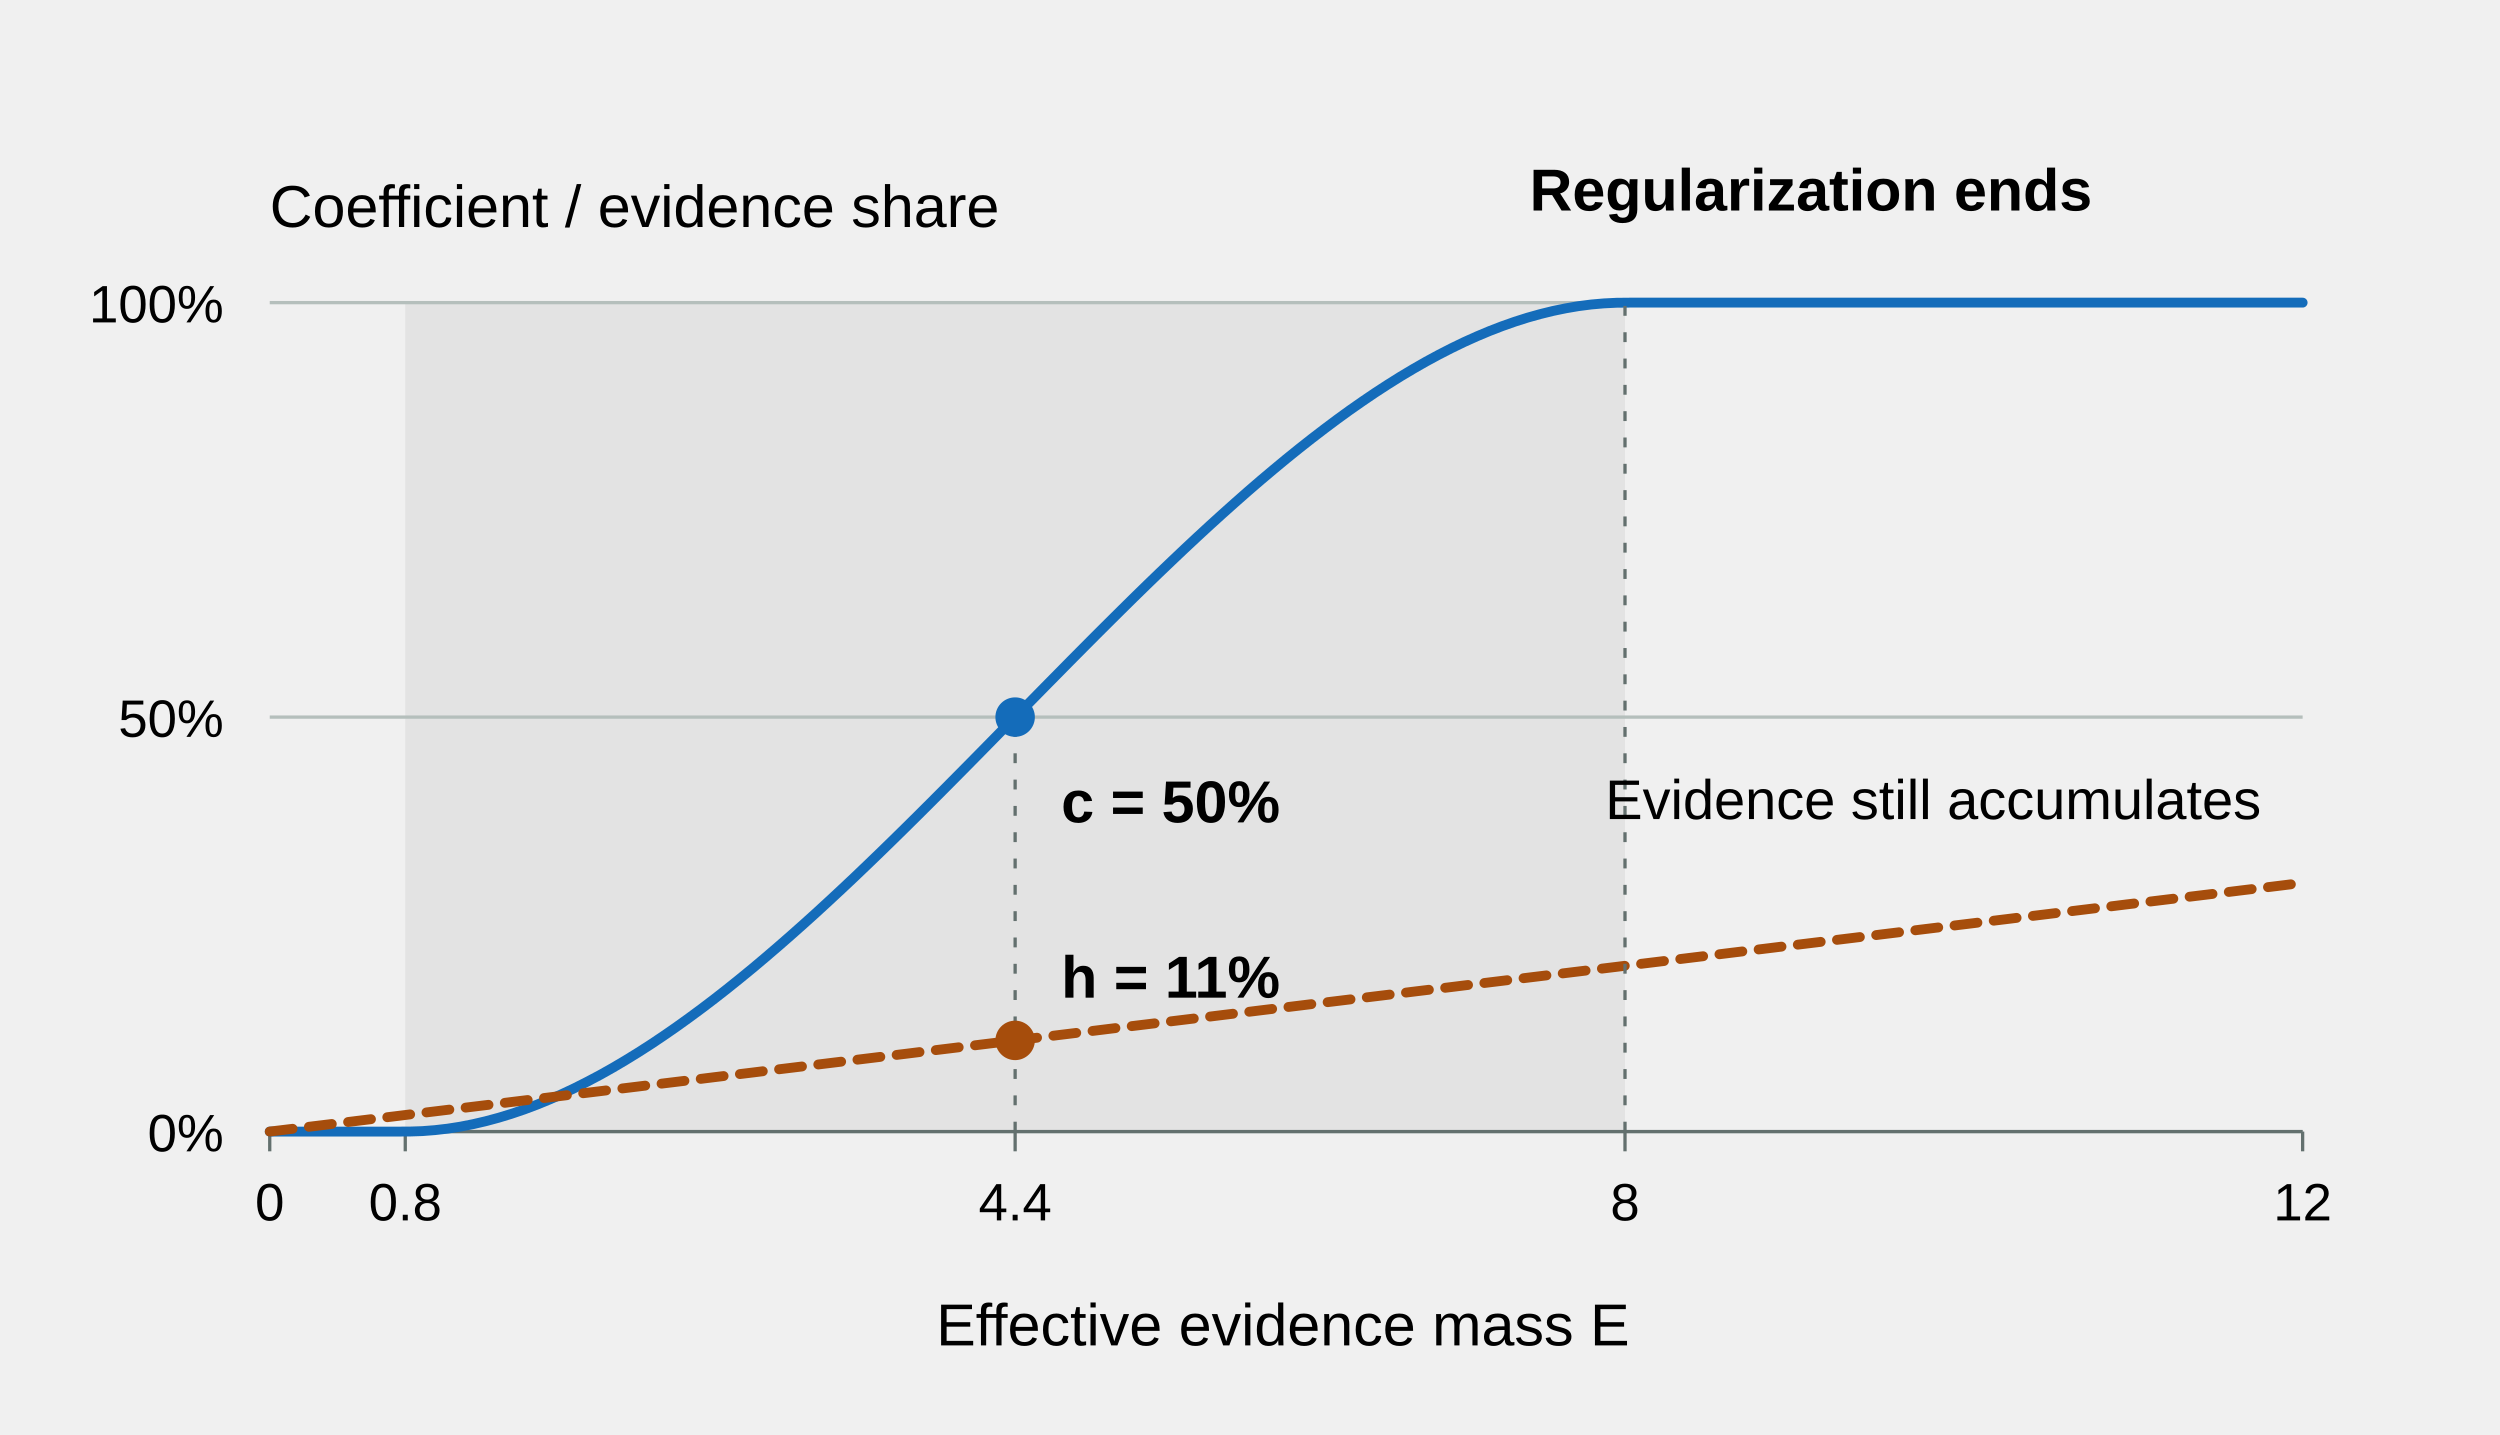
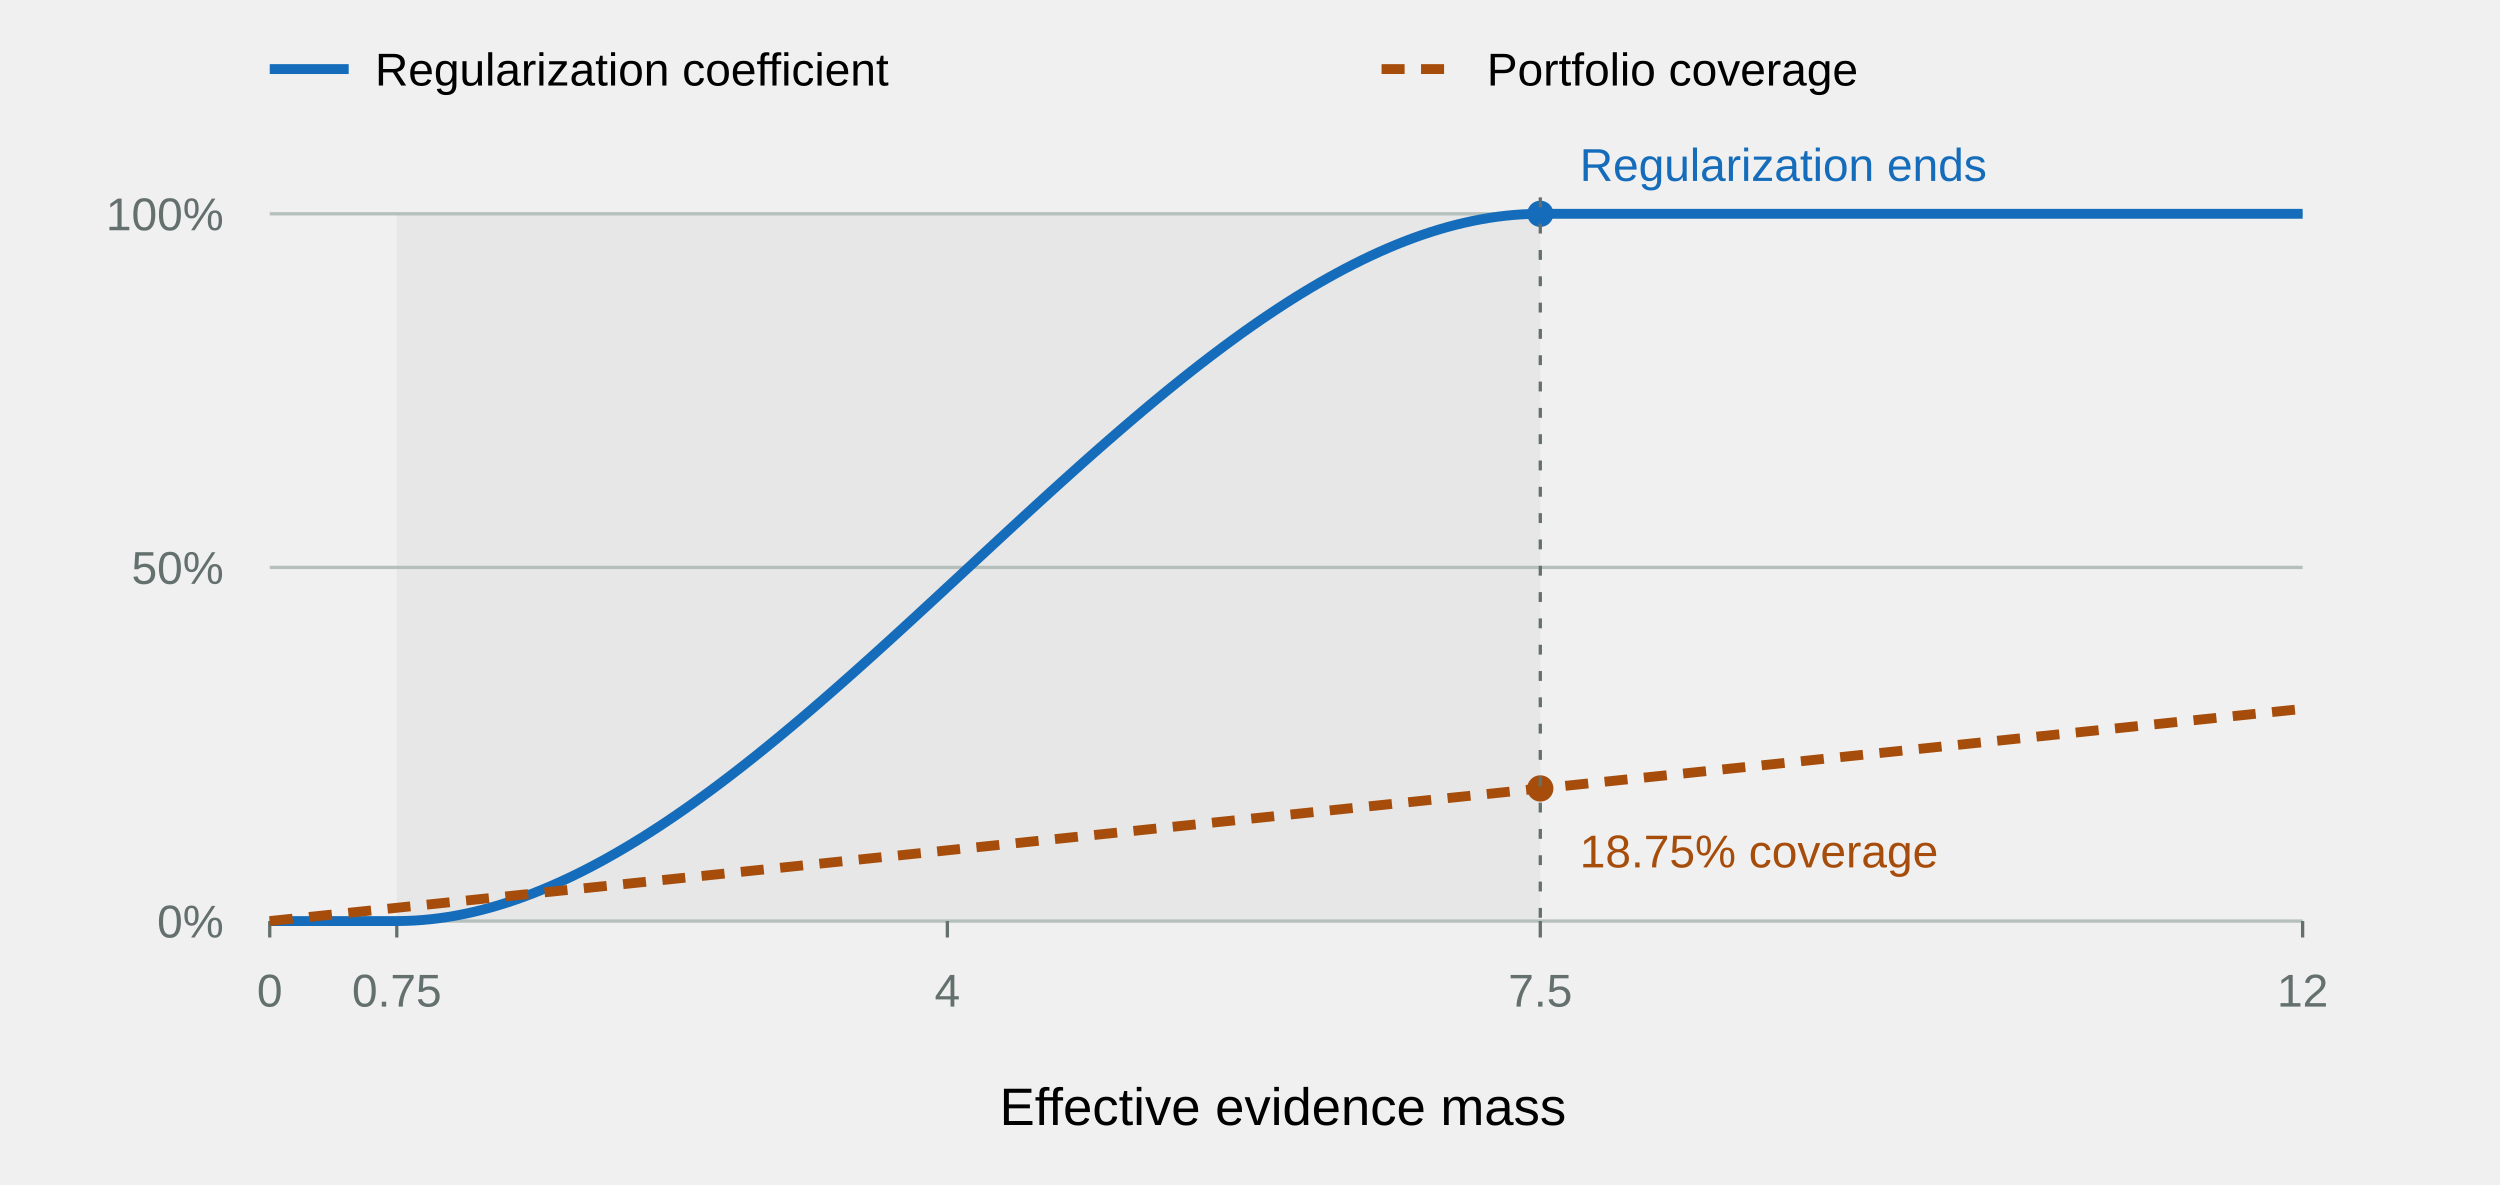
- <svg xmlns="http://www.w3.org/2000/svg" viewBox="0 0 760 436" role="img" aria-labelledby="title desc">
+ <svg xmlns="http://www.w3.org/2000/svg" viewBox="0 0 760 360" role="img" aria-labelledby="title desc">
  <style>
text { font-family:"Avenir Next","Segoe UI",Arial,sans-serif; }
@media (prefers-color-scheme:dark) {
text { fill:#ffffff; }
[fill="#63706e"] { fill:#a6b2ae; } [stroke="#63706e"] { stroke:#a6b2ae; }
[fill="#b5bfbc"] { fill:#3c4846; } [stroke="#b5bfbc"] { stroke:#3c4846; }
[fill="#146cba"] { fill:#85bfff; } [stroke="#146cba"] { stroke:#85bfff; }
[fill="#a64d0c"] { fill:#ffbc7d; } [stroke="#a64d0c"] { stroke:#ffbc7d; }
}
</style>
-   <rect x="123.2" y="92" width="370.8" height="252" fill="#808080" opacity="1" fill-opacity="0.12" />
-   <line x1="82" y1="344" x2="700" y2="344" stroke="#b5bfbc" stroke-width="1" />
-   <text x="68" y="350" font-size="16" fill="#000000" text-anchor="end" font-weight="400">0%</text>
-   <line x1="82" y1="218" x2="700" y2="218" stroke="#b5bfbc" stroke-width="1" />
-   <text x="68" y="224" font-size="16" fill="#000000" text-anchor="end" font-weight="400">50%</text>
-   <line x1="82" y1="92" x2="700" y2="92" stroke="#b5bfbc" stroke-width="1" />
-   <text x="68" y="98" font-size="16" fill="#000000" text-anchor="end" font-weight="400">100%</text>
-   <line x1="82" y1="344" x2="82" y2="350" stroke="#63706e" stroke-width="1" />
-   <text x="82" y="371" font-size="16" fill="#000000" text-anchor="middle" font-weight="400">0</text>
-   <line x1="123.2" y1="344" x2="123.2" y2="350" stroke="#63706e" stroke-width="1" />
-   <text x="123.2" y="371" font-size="16" fill="#000000" text-anchor="middle" font-weight="400">0.8</text>
-   <line x1="308.6" y1="344" x2="308.6" y2="350" stroke="#63706e" stroke-width="1" />
-   <text x="308.6" y="371" font-size="16" fill="#000000" text-anchor="middle" font-weight="400">4.4</text>
-   <line x1="494" y1="344" x2="494" y2="350" stroke="#63706e" stroke-width="1" />
-   <text x="494" y="371" font-size="16" fill="#000000" text-anchor="middle" font-weight="400">8</text>
-   <line x1="700" y1="344" x2="700" y2="350" stroke="#63706e" stroke-width="1" />
-   <text x="700" y="371" font-size="16" fill="#000000" text-anchor="middle" font-weight="400">12</text>
-   <line x1="82" y1="344" x2="700" y2="344" stroke="#63706e" stroke-width="1" />
-   <text x="82" y="69" font-size="18" fill="#000000" text-anchor="start" font-weight="400">Coefficient / evidence share</text>
-   <text x="390" y="409" font-size="18" fill="#000000" text-anchor="middle" font-weight="400">Effective evidence mass E</text>
-   <path d="M82 344 L85.86 344 L89.73 344 L93.59 344 L97.45 344 L101.31 344 L105.17 344 L109.04 344 L112.9 344 L116.76 344 L120.63 344 L124.49 343.99 L128.35 343.86 L132.21 343.56 L136.08 343.11 L139.94 342.51 L143.8 341.75 L147.66 340.85 L151.52 339.81 L155.39 338.63 L159.25 337.32 L163.11 335.87 L166.97 334.29 L170.84 332.59 L174.7 330.77 L178.56 328.82 L182.43 326.77 L186.29 324.6 L190.15 322.32 L194.01 319.94 L197.88 317.46 L201.74 314.87 L205.6 312.2 L209.46 309.43 L213.32 306.58 L217.19 303.64 L221.05 300.62 L224.91 297.52 L228.78 294.35 L232.64 291.1 L236.5 287.79 L240.36 284.42 L244.22 280.99 L248.09 277.5 L251.95 273.95 L255.81 270.36 L259.68 266.72 L263.54 263.03 L267.4 259.31 L271.26 255.55 L275.13 251.75 L278.99 247.93 L282.85 244.08 L286.71 240.21 L290.57 236.32 L294.44 232.41 L298.3 228.49 L302.16 224.56 L306.02 220.62 L309.89 216.69 L313.75 212.75 L317.61 208.82 L321.48 204.9 L325.34 200.98 L329.2 197.09 L333.06 193.21 L336.93 189.35 L340.79 185.52 L344.65 181.71 L348.51 177.94 L352.38 174.2 L356.24 170.51 L360.1 166.85 L363.96 163.24 L367.82 159.68 L371.69 156.17 L375.55 152.72 L379.41 149.32 L383.27 145.99 L387.14 142.73 L391 139.53 L394.86 136.41 L398.73 133.36 L402.59 130.4 L406.45 127.51 L410.31 124.71 L414.18 122.01 L418.04 119.39 L421.9 116.88 L425.76 114.46 L429.63 112.15 L433.49 109.94 L437.35 107.85 L441.21 105.87 L445.07 104 L448.94 102.26 L452.8 100.64 L456.66 99.15 L460.52 97.79 L464.39 96.56 L468.25 95.48 L472.11 94.53 L475.98 93.73 L479.84 93.07 L483.7 92.57 L487.56 92.23 L491.43 92.04 L495.29 92 L499.15 92 L503.01 92 L506.88 92 L510.74 92 L514.6 92 L518.46 92 L522.33 92 L526.19 92 L530.05 92 L533.91 92 L537.77 92 L541.64 92 L545.5 92 L549.36 92 L553.23 92 L557.09 92 L560.95 92 L564.81 92 L568.67 92 L572.54 92 L576.4 92 L580.26 92 L584.13 92 L587.99 92 L591.85 92 L595.71 92 L599.58 92 L603.44 92 L607.3 92 L611.16 92 L615.02 92 L618.89 92 L622.75 92 L626.61 92 L630.48 92 L634.34 92 L638.2 92 L642.06 92 L645.92 92 L649.79 92 L653.65 92 L657.51 92 L661.38 92 L665.24 92 L669.1 92 L672.96 92 L676.83 92 L680.69 92 L684.55 92 L688.41 92 L692.27 92 L696.14 92 L700 92" fill="none" stroke="#146cba" stroke-width="3" stroke-linejoin="round" stroke-linecap="round" opacity="1" />
-   <path d="M82 344 L85.86 343.53 L89.73 343.06 L93.59 342.58 L97.45 342.11 L101.31 341.64 L105.17 341.17 L109.04 340.69 L112.9 340.22 L116.76 339.75 L120.63 339.28 L124.49 338.8 L128.35 338.33 L132.21 337.86 L136.08 337.39 L139.94 336.91 L143.8 336.44 L147.66 335.97 L151.52 335.5 L155.39 335.02 L159.25 334.55 L163.11 334.08 L166.97 333.61 L170.84 333.13 L174.7 332.66 L178.56 332.19 L182.43 331.72 L186.29 331.24 L190.15 330.77 L194.01 330.3 L197.88 329.82 L201.74 329.35 L205.6 328.88 L209.46 328.41 L213.32 327.94 L217.19 327.46 L221.05 326.99 L224.91 326.52 L228.78 326.05 L232.64 325.57 L236.5 325.1 L240.36 324.63 L244.22 324.16 L248.09 323.68 L251.95 323.21 L255.81 322.74 L259.68 322.26 L263.54 321.79 L267.4 321.32 L271.26 320.85 L275.13 320.38 L278.99 319.9 L282.85 319.43 L286.71 318.96 L290.57 318.49 L294.44 318.01 L298.3 317.54 L302.16 317.07 L306.02 316.59 L309.89 316.12 L313.75 315.65 L317.61 315.18 L321.48 314.7 L325.34 314.23 L329.2 313.76 L333.06 313.29 L336.93 312.81 L340.79 312.34 L344.65 311.87 L348.51 311.4 L352.38 310.93 L356.24 310.45 L360.1 309.98 L363.96 309.51 L367.82 309.04 L371.69 308.56 L375.55 308.09 L379.41 307.62 L383.27 307.14 L387.14 306.67 L391 306.2 L394.86 305.73 L398.73 305.25 L402.59 304.78 L406.45 304.31 L410.31 303.84 L414.18 303.36 L418.04 302.89 L421.9 302.42 L425.76 301.95 L429.63 301.47 L433.49 301 L437.35 300.53 L441.21 300.06 L445.07 299.58 L448.94 299.11 L452.8 298.64 L456.66 298.17 L460.52 297.7 L464.39 297.22 L468.25 296.75 L472.11 296.28 L475.98 295.8 L479.84 295.33 L483.7 294.86 L487.56 294.39 L491.43 293.92 L495.29 293.44 L499.15 292.97 L503.01 292.5 L506.88 292.03 L510.74 291.55 L514.6 291.08 L518.46 290.61 L522.33 290.14 L526.19 289.66 L530.05 289.19 L533.91 288.72 L537.77 288.25 L541.64 287.77 L545.5 287.3 L549.36 286.83 L553.23 286.36 L557.09 285.88 L560.95 285.41 L564.81 284.94 L568.67 284.47 L572.54 283.99 L576.4 283.52 L580.26 283.05 L584.13 282.57 L587.99 282.1 L591.85 281.63 L595.71 281.16 L599.58 280.69 L603.44 280.21 L607.3 279.74 L611.16 279.27 L615.02 278.79 L618.89 278.32 L622.75 277.85 L626.61 277.38 L630.48 276.9 L634.34 276.43 L638.2 275.96 L642.06 275.49 L645.92 275.01 L649.79 274.54 L653.65 274.07 L657.51 273.6 L661.38 273.13 L665.24 272.65 L669.1 272.18 L672.96 271.71 L676.83 271.24 L680.69 270.76 L684.55 270.29 L688.41 269.82 L692.27 269.35 L696.14 268.87 L700 268.4" fill="none" stroke="#a64d0c" stroke-width="3" stroke-linejoin="round" stroke-linecap="round" opacity="1" stroke-dasharray="7 5" />
-   <line x1="494" y1="344" x2="494" y2="92" stroke="#63706e" stroke-width="1" stroke-dasharray="3 5" />
-   <text x="465" y="64" font-size="18" fill="#000000" text-anchor="start" font-weight="600">Regularization ends</text>
-   <text x="488" y="249" font-size="17" fill="#000000" text-anchor="start" font-weight="400">Evidence still accumulates</text>
-   <line x1="308.6" y1="344" x2="308.6" y2="218" stroke="#63706e" stroke-width="1" stroke-dasharray="3 5" />
-   <circle cx="308.6" cy="218" r="5" fill="#146cba" stroke="#146cba" stroke-width="2" opacity="1" />
-   <circle cx="308.6" cy="316.28" r="5" fill="#a64d0c" stroke="#a64d0c" stroke-width="2" opacity="1" />
-   <text x="322.6" y="250" font-size="18" fill="#000000" text-anchor="start" font-weight="600">c = 50%</text>
-   <text x="322.6" y="303.28" font-size="18" fill="#000000" text-anchor="start" font-weight="600">h = 11%</text>
+   <rect x="120.625" y="65" width="347.625" height="215" fill="#808080" fill-opacity="0.08" />
+   <path d="M82 21 H106" fill="none" stroke="#146cba" stroke-width="3" />
+   <text x="114" y="26" fill="#000000" font-size="14" text-anchor="start">Regularization coefficient</text>
+   <path d="M420 21 H444" fill="none" stroke="#a64d0c" stroke-width="3" stroke-dasharray="7 5" />
+   <text x="452" y="26" fill="#000000" font-size="14" text-anchor="start">Portfolio coverage</text>
+   <path d="M82 280 H700" fill="none" stroke="#b5bfbc" stroke-width="1" />
+   <text x="68" y="285" fill="#63706e" font-size="14" text-anchor="end">0%</text>
+   <path d="M82 172.5 H700" fill="none" stroke="#b5bfbc" stroke-width="1" />
+   <text x="68" y="177.5" fill="#63706e" font-size="14" text-anchor="end">50%</text>
+   <path d="M82 65 H700" fill="none" stroke="#b5bfbc" stroke-width="1" />
+   <text x="68" y="70" fill="#63706e" font-size="14" text-anchor="end">100%</text>
+   <path d="M82.0 280 v5" fill="none" stroke="#63706e" stroke-width="1" />
+   <text x="82.0" y="306" fill="#63706e" font-size="14" text-anchor="middle">0</text>
+   <path d="M120.625 280 v5" fill="none" stroke="#63706e" stroke-width="1" />
+   <text x="120.625" y="306" fill="#63706e" font-size="14" text-anchor="middle">0.75</text>
+   <path d="M288.0 280 v5" fill="none" stroke="#63706e" stroke-width="1" />
+   <text x="288.0" y="306" fill="#63706e" font-size="14" text-anchor="middle">4</text>
+   <path d="M468.25 280 v5" fill="none" stroke="#63706e" stroke-width="1" />
+   <text x="468.25" y="306" fill="#63706e" font-size="14" text-anchor="middle">7.5</text>
+   <path d="M700.0 280 v5" fill="none" stroke="#63706e" stroke-width="1" />
+   <text x="700.0" y="306" fill="#63706e" font-size="14" text-anchor="middle">12</text>
+   <path d="M82.000 280.000 L84.575 280.000 L87.150 280.000 L89.725 280.000 L92.300 280.000 L94.875 280.000 L97.450 280.000 L100.025 280.000 L102.600 280.000 L105.175 280.000 L107.750 280.000 L110.325 280.000 L112.900 280.000 L115.475 280.000 L118.050 280.000 L120.625 280.000 L123.200 279.965 L125.775 279.860 L128.350 279.686 L130.925 279.445 L133.500 279.137 L136.075 278.764 L138.650 278.326 L141.225 277.824 L143.800 277.261 L146.375 276.636 L148.950 275.950 L151.525 275.206 L154.100 274.403 L156.675 273.543 L159.250 272.627 L161.825 271.656 L164.400 270.631 L166.975 269.553 L169.550 268.423 L172.125 267.242 L174.700 266.011 L177.275 264.732 L179.850 263.405 L182.425 262.031 L185.000 260.611 L187.575 259.147 L190.150 257.640 L192.725 256.090 L195.300 254.499 L197.875 252.867 L200.450 251.196 L203.025 249.487 L205.600 247.740 L208.175 245.957 L210.750 244.139 L213.325 242.287 L215.900 240.402 L218.475 238.485 L221.050 236.538 L223.625 234.560 L226.200 232.553 L228.775 230.519 L231.350 228.458 L233.925 226.371 L236.500 224.259 L239.075 222.124 L241.650 219.967 L244.225 217.787 L246.800 215.588 L249.375 213.369 L251.950 211.132 L254.525 208.877 L257.100 206.606 L259.675 204.320 L262.250 202.020 L264.825 199.706 L267.400 197.381 L269.975 195.045 L272.550 192.698 L275.125 190.343 L277.700 187.980 L280.275 185.610 L282.850 183.234 L285.425 180.854 L288.000 178.469 L290.575 176.083 L293.150 173.694 L295.725 171.306 L298.300 168.917 L300.875 166.531 L303.450 164.146 L306.025 161.766 L308.600 159.390 L311.175 157.020 L313.750 154.657 L316.325 152.302 L318.900 149.955 L321.475 147.619 L324.050 145.294 L326.625 142.980 L329.200 140.680 L331.775 138.394 L334.350 136.123 L336.925 133.868 L339.500 131.631 L342.075 129.412 L344.650 127.213 L347.225 125.033 L349.800 122.876 L352.375 120.741 L354.950 118.629 L357.525 116.542 L360.100 114.481 L362.675 112.447 L365.250 110.440 L367.825 108.462 L370.400 106.515 L372.975 104.598 L375.550 102.713 L378.125 100.861 L380.700 99.043 L383.275 97.260 L385.850 95.513 L388.425 93.804 L391.000 92.133 L393.575 90.501 L396.150 88.910 L398.725 87.360 L401.300 85.853 L403.875 84.389 L406.450 82.969 L409.025 81.595 L411.600 80.268 L414.175 78.989 L416.750 77.758 L419.325 76.577 L421.900 75.447 L424.475 74.369 L427.050 73.344 L429.625 72.373 L432.200 71.457 L434.775 70.597 L437.350 69.794 L439.925 69.050 L442.500 68.364 L445.075 67.739 L447.650 67.176 L450.225 66.674 L452.800 66.236 L455.375 65.863 L457.950 65.555 L460.525 65.314 L463.100 65.140 L465.675 65.035 L468.250 65.000 L470.825 65.000 L473.400 65.000 L475.975 65.000 L478.550 65.000 L481.125 65.000 L483.700 65.000 L486.275 65.000 L488.850 65.000 L491.425 65.000 L494.000 65.000 L496.575 65.000 L499.150 65.000 L501.725 65.000 L504.300 65.000 L506.875 65.000 L509.450 65.000 L512.025 65.000 L514.600 65.000 L517.175 65.000 L519.750 65.000 L522.325 65.000 L524.900 65.000 L527.475 65.000 L530.050 65.000 L532.625 65.000 L535.200 65.000 L537.775 65.000 L540.350 65.000 L542.925 65.000 L545.500 65.000 L548.075 65.000 L550.650 65.000 L553.225 65.000 L555.800 65.000 L558.375 65.000 L560.950 65.000 L563.525 65.000 L566.100 65.000 L568.675 65.000 L571.250 65.000 L573.825 65.000 L576.400 65.000 L578.975 65.000 L581.550 65.000 L584.125 65.000 L586.700 65.000 L589.275 65.000 L591.850 65.000 L594.425 65.000 L597.000 65.000 L599.575 65.000 L602.150 65.000 L604.725 65.000 L607.300 65.000 L609.875 65.000 L612.450 65.000 L615.025 65.000 L617.600 65.000 L620.175 65.000 L622.750 65.000 L625.325 65.000 L627.900 65.000 L630.475 65.000 L633.050 65.000 L635.625 65.000 L638.200 65.000 L640.775 65.000 L643.350 65.000 L645.925 65.000 L648.500 65.000 L651.075 65.000 L653.650 65.000 L656.225 65.000 L658.800 65.000 L661.375 65.000 L663.950 65.000 L666.525 65.000 L669.100 65.000 L671.675 65.000 L674.250 65.000 L676.825 65.000 L679.400 65.000 L681.975 65.000 L684.550 65.000 L687.125 65.000 L689.700 65.000 L692.275 65.000 L694.850 65.000 L697.425 65.000 L700.000 65.000" fill="none" stroke="#146cba" stroke-width="3" />
+   <circle cx="468.25" cy="65" r="4" fill="#146cba" />
+   <path d="M82.000 280.000 L84.575 279.731 L87.150 279.462 L89.725 279.194 L92.300 278.925 L94.875 278.656 L97.450 278.387 L100.025 278.119 L102.600 277.850 L105.175 277.581 L107.750 277.312 L110.325 277.044 L112.900 276.775 L115.475 276.506 L118.050 276.238 L120.625 275.969 L123.200 275.700 L125.775 275.431 L128.350 275.163 L130.925 274.894 L133.500 274.625 L136.075 274.356 L138.650 274.087 L141.225 273.819 L143.800 273.550 L146.375 273.281 L148.950 273.012 L151.525 272.744 L154.100 272.475 L156.675 272.206 L159.250 271.938 L161.825 271.669 L164.400 271.400 L166.975 271.131 L169.550 270.863 L172.125 270.594 L174.700 270.325 L177.275 270.056 L179.850 269.788 L182.425 269.519 L185.000 269.250 L187.575 268.981 L190.150 268.712 L192.725 268.444 L195.300 268.175 L197.875 267.906 L200.450 267.637 L203.025 267.369 L205.600 267.100 L208.175 266.831 L210.750 266.562 L213.325 266.294 L215.900 266.025 L218.475 265.756 L221.050 265.488 L223.625 265.219 L226.200 264.950 L228.775 264.681 L231.350 264.413 L233.925 264.144 L236.500 263.875 L239.075 263.606 L241.650 263.337 L244.225 263.069 L246.800 262.800 L249.375 262.531 L251.950 262.262 L254.525 261.994 L257.100 261.725 L259.675 261.456 L262.250 261.188 L264.825 260.919 L267.400 260.650 L269.975 260.381 L272.550 260.113 L275.125 259.844 L277.700 259.575 L280.275 259.306 L282.850 259.038 L285.425 258.769 L288.000 258.500 L290.575 258.231 L293.150 257.962 L295.725 257.694 L298.300 257.425 L300.875 257.156 L303.450 256.887 L306.025 256.619 L308.600 256.350 L311.175 256.081 L313.750 255.812 L316.325 255.544 L318.900 255.275 L321.475 255.006 L324.050 254.738 L326.625 254.469 L329.200 254.200 L331.775 253.931 L334.350 253.662 L336.925 253.394 L339.500 253.125 L342.075 252.856 L344.650 252.588 L347.225 252.319 L349.800 252.050 L352.375 251.781 L354.950 251.512 L357.525 251.244 L360.100 250.975 L362.675 250.706 L365.250 250.438 L367.825 250.169 L370.400 249.900 L372.975 249.631 L375.550 249.363 L378.125 249.094 L380.700 248.825 L383.275 248.556 L385.850 248.287 L388.425 248.019 L391.000 247.750 L393.575 247.481 L396.150 247.213 L398.725 246.944 L401.300 246.675 L403.875 246.406 L406.450 246.137 L409.025 245.869 L411.600 245.600 L414.175 245.331 L416.750 245.062 L419.325 244.794 L421.900 244.525 L424.475 244.256 L427.050 243.988 L429.625 243.719 L432.200 243.450 L434.775 243.181 L437.350 242.912 L439.925 242.644 L442.500 242.375 L445.075 242.106 L447.650 241.838 L450.225 241.569 L452.800 241.300 L455.375 241.031 L457.950 240.762 L460.525 240.494 L463.100 240.225 L465.675 239.956 L468.250 239.688 L470.825 239.419 L473.400 239.150 L475.975 238.881 L478.550 238.613 L481.125 238.344 L483.700 238.075 L486.275 237.806 L488.850 237.537 L491.425 237.269 L494.000 237.000 L496.575 236.731 L499.150 236.463 L501.725 236.194 L504.300 235.925 L506.875 235.656 L509.450 235.387 L512.025 235.119 L514.600 234.850 L517.175 234.581 L519.750 234.312 L522.325 234.044 L524.900 233.775 L527.475 233.506 L530.050 233.238 L532.625 232.969 L535.200 232.700 L537.775 232.431 L540.350 232.162 L542.925 231.894 L545.500 231.625 L548.075 231.356 L550.650 231.088 L553.225 230.819 L555.800 230.550 L558.375 230.281 L560.950 230.012 L563.525 229.744 L566.100 229.475 L568.675 229.206 L571.250 228.938 L573.825 228.669 L576.400 228.400 L578.975 228.131 L581.550 227.863 L584.125 227.594 L586.700 227.325 L589.275 227.056 L591.850 226.787 L594.425 226.519 L597.000 226.250 L599.575 225.981 L602.150 225.713 L604.725 225.444 L607.300 225.175 L609.875 224.906 L612.450 224.637 L615.025 224.369 L617.600 224.100 L620.175 223.831 L622.750 223.562 L625.325 223.294 L627.900 223.025 L630.475 222.756 L633.050 222.488 L635.625 222.219 L638.200 221.950 L640.775 221.681 L643.350 221.412 L645.925 221.144 L648.500 220.875 L651.075 220.606 L653.650 220.338 L656.225 220.069 L658.800 219.800 L661.375 219.531 L663.950 219.262 L666.525 218.994 L669.100 218.725 L671.675 218.456 L674.250 218.188 L676.825 217.919 L679.400 217.650 L681.975 217.381 L684.550 217.113 L687.125 216.844 L689.700 216.575 L692.275 216.306 L694.850 216.037 L697.425 215.769 L700.000 215.500" fill="none" stroke="#a64d0c" stroke-width="3" stroke-dasharray="7 5" />
+   <circle cx="468.25" cy="239.688" r="4" fill="#a64d0c" />
+   <path d="M468.25 60 V280" fill="none" stroke="#63706e" stroke-width="1" stroke-dasharray="3 5" />
+   <text x="480.25" y="55" fill="#146cba" font-size="14" text-anchor="start">Regularization ends</text>
+   <text x="480.25" y="263.688" fill="#a64d0c" font-size="14" text-anchor="start">18.75% coverage</text>
+   <text x="390" y="342" fill="#000000" font-size="16" text-anchor="middle">Effective evidence mass</text>
</svg>
